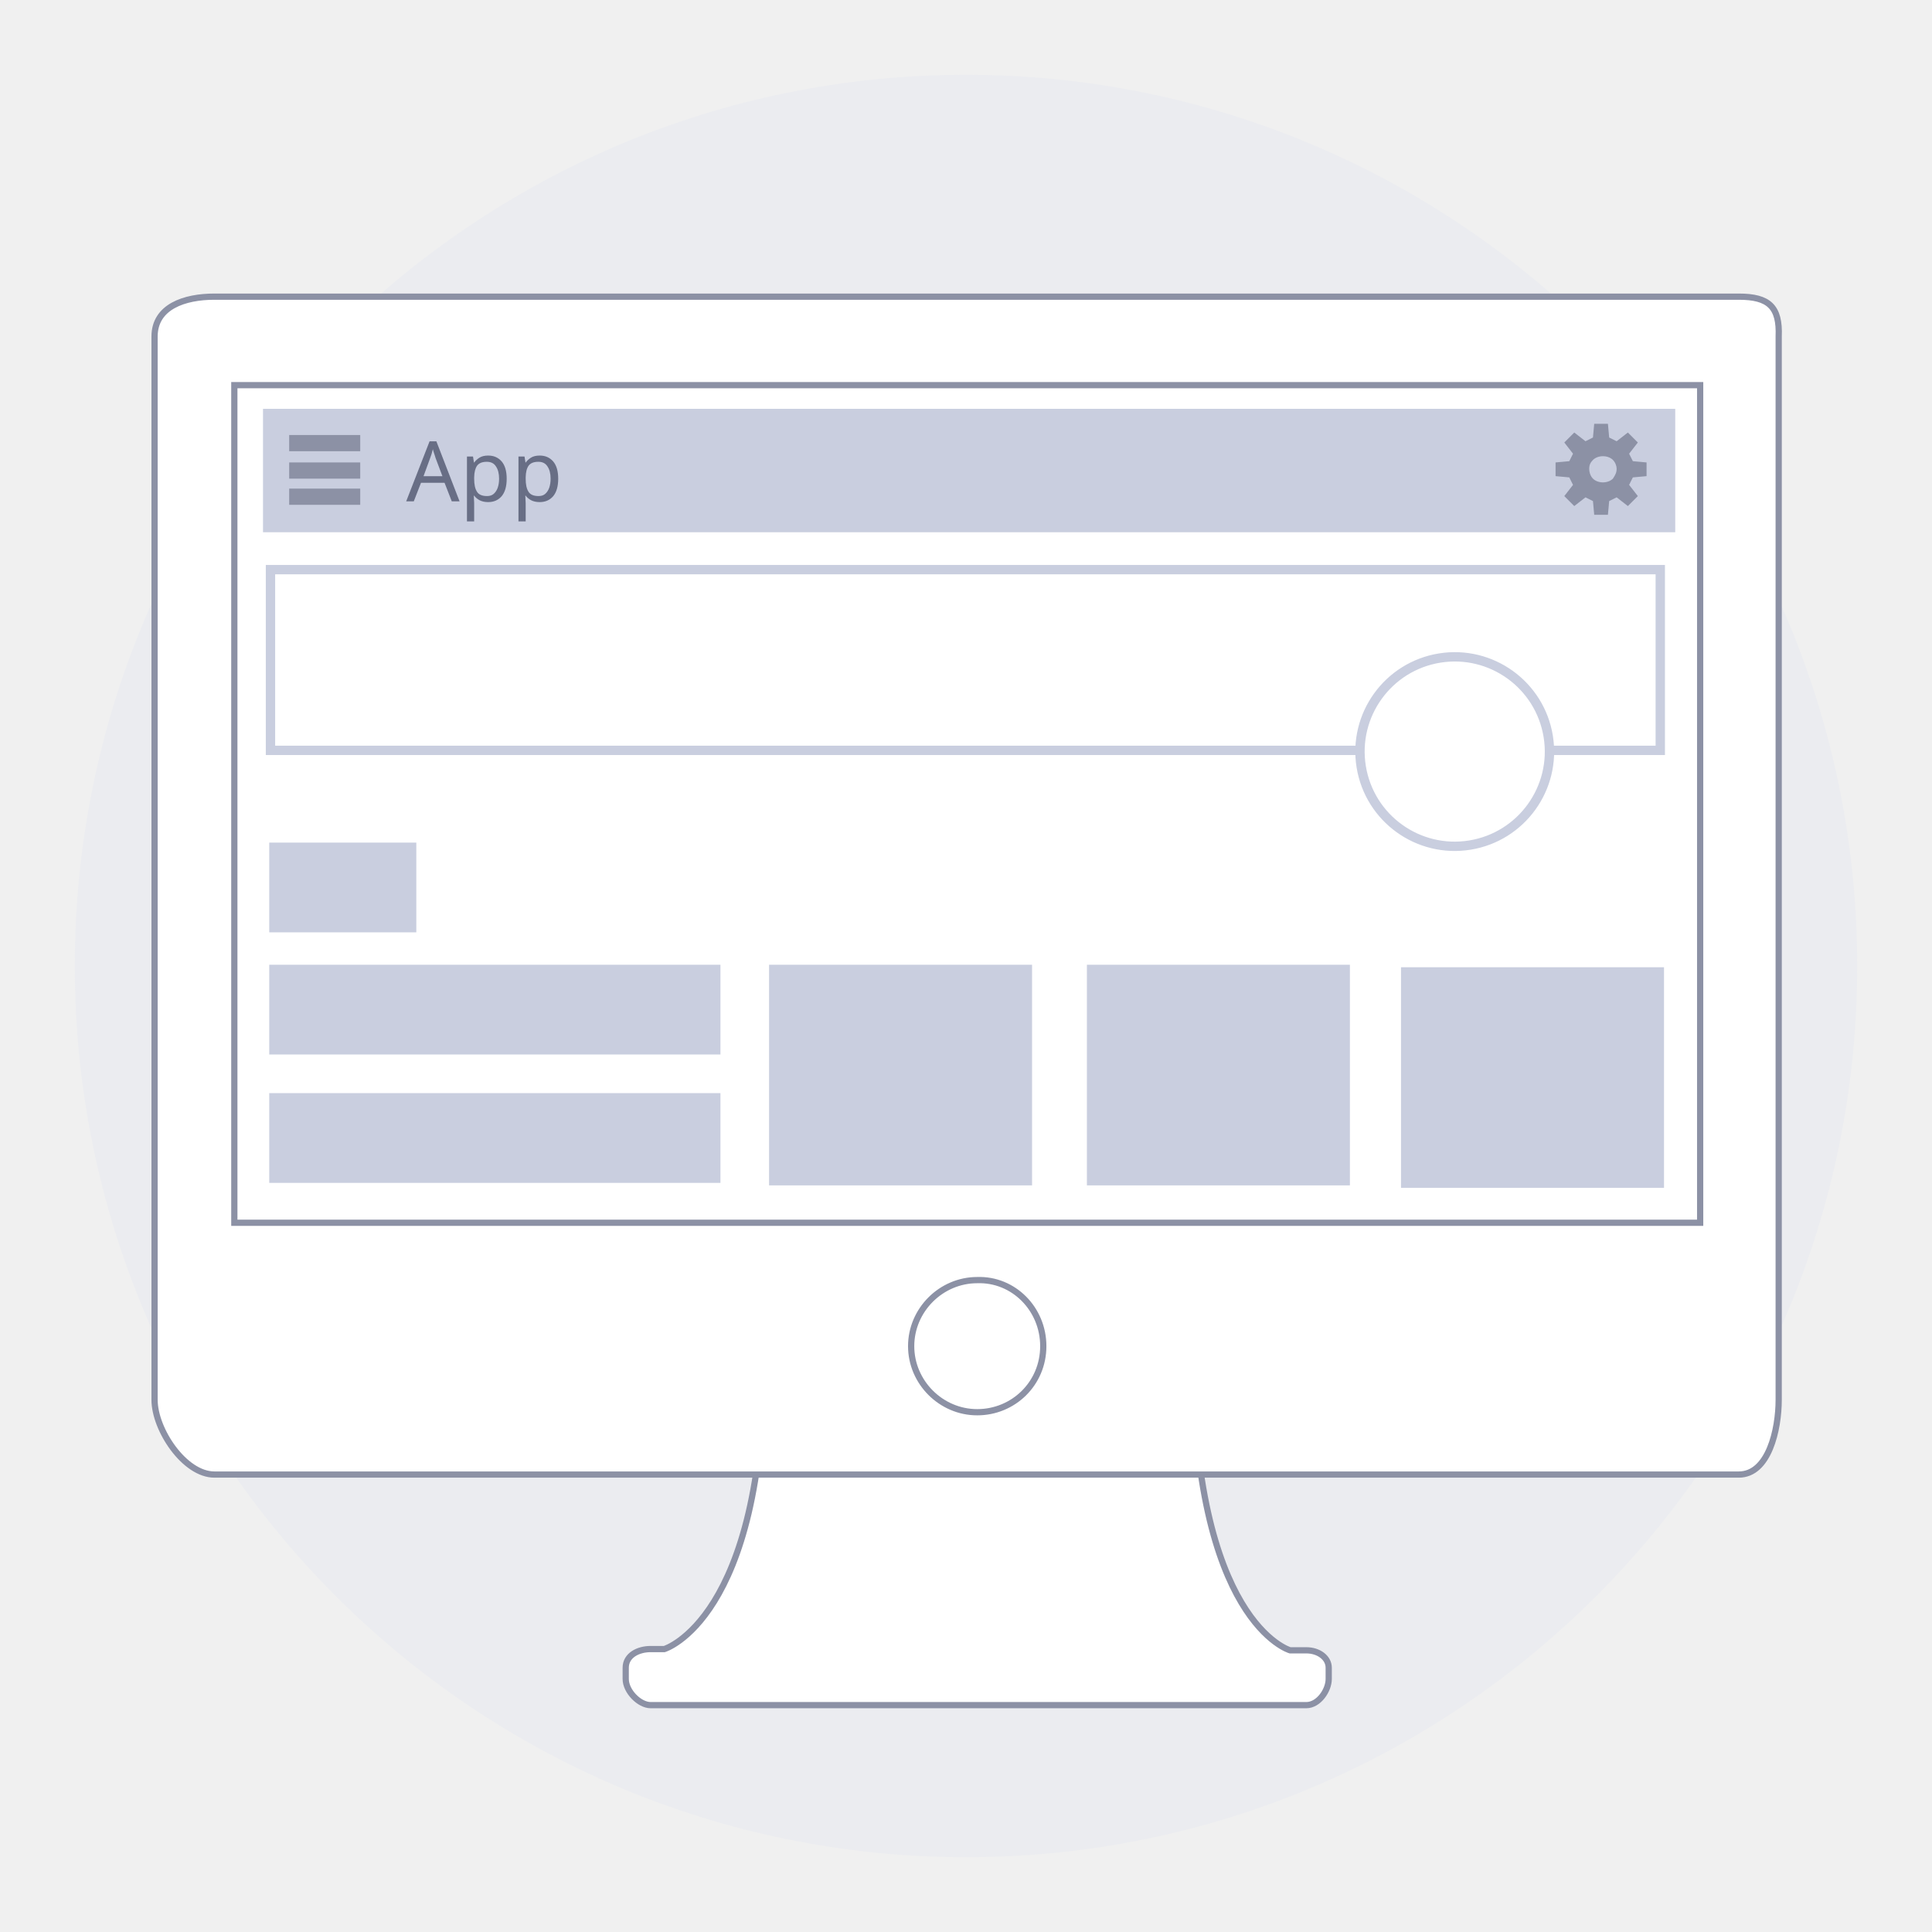
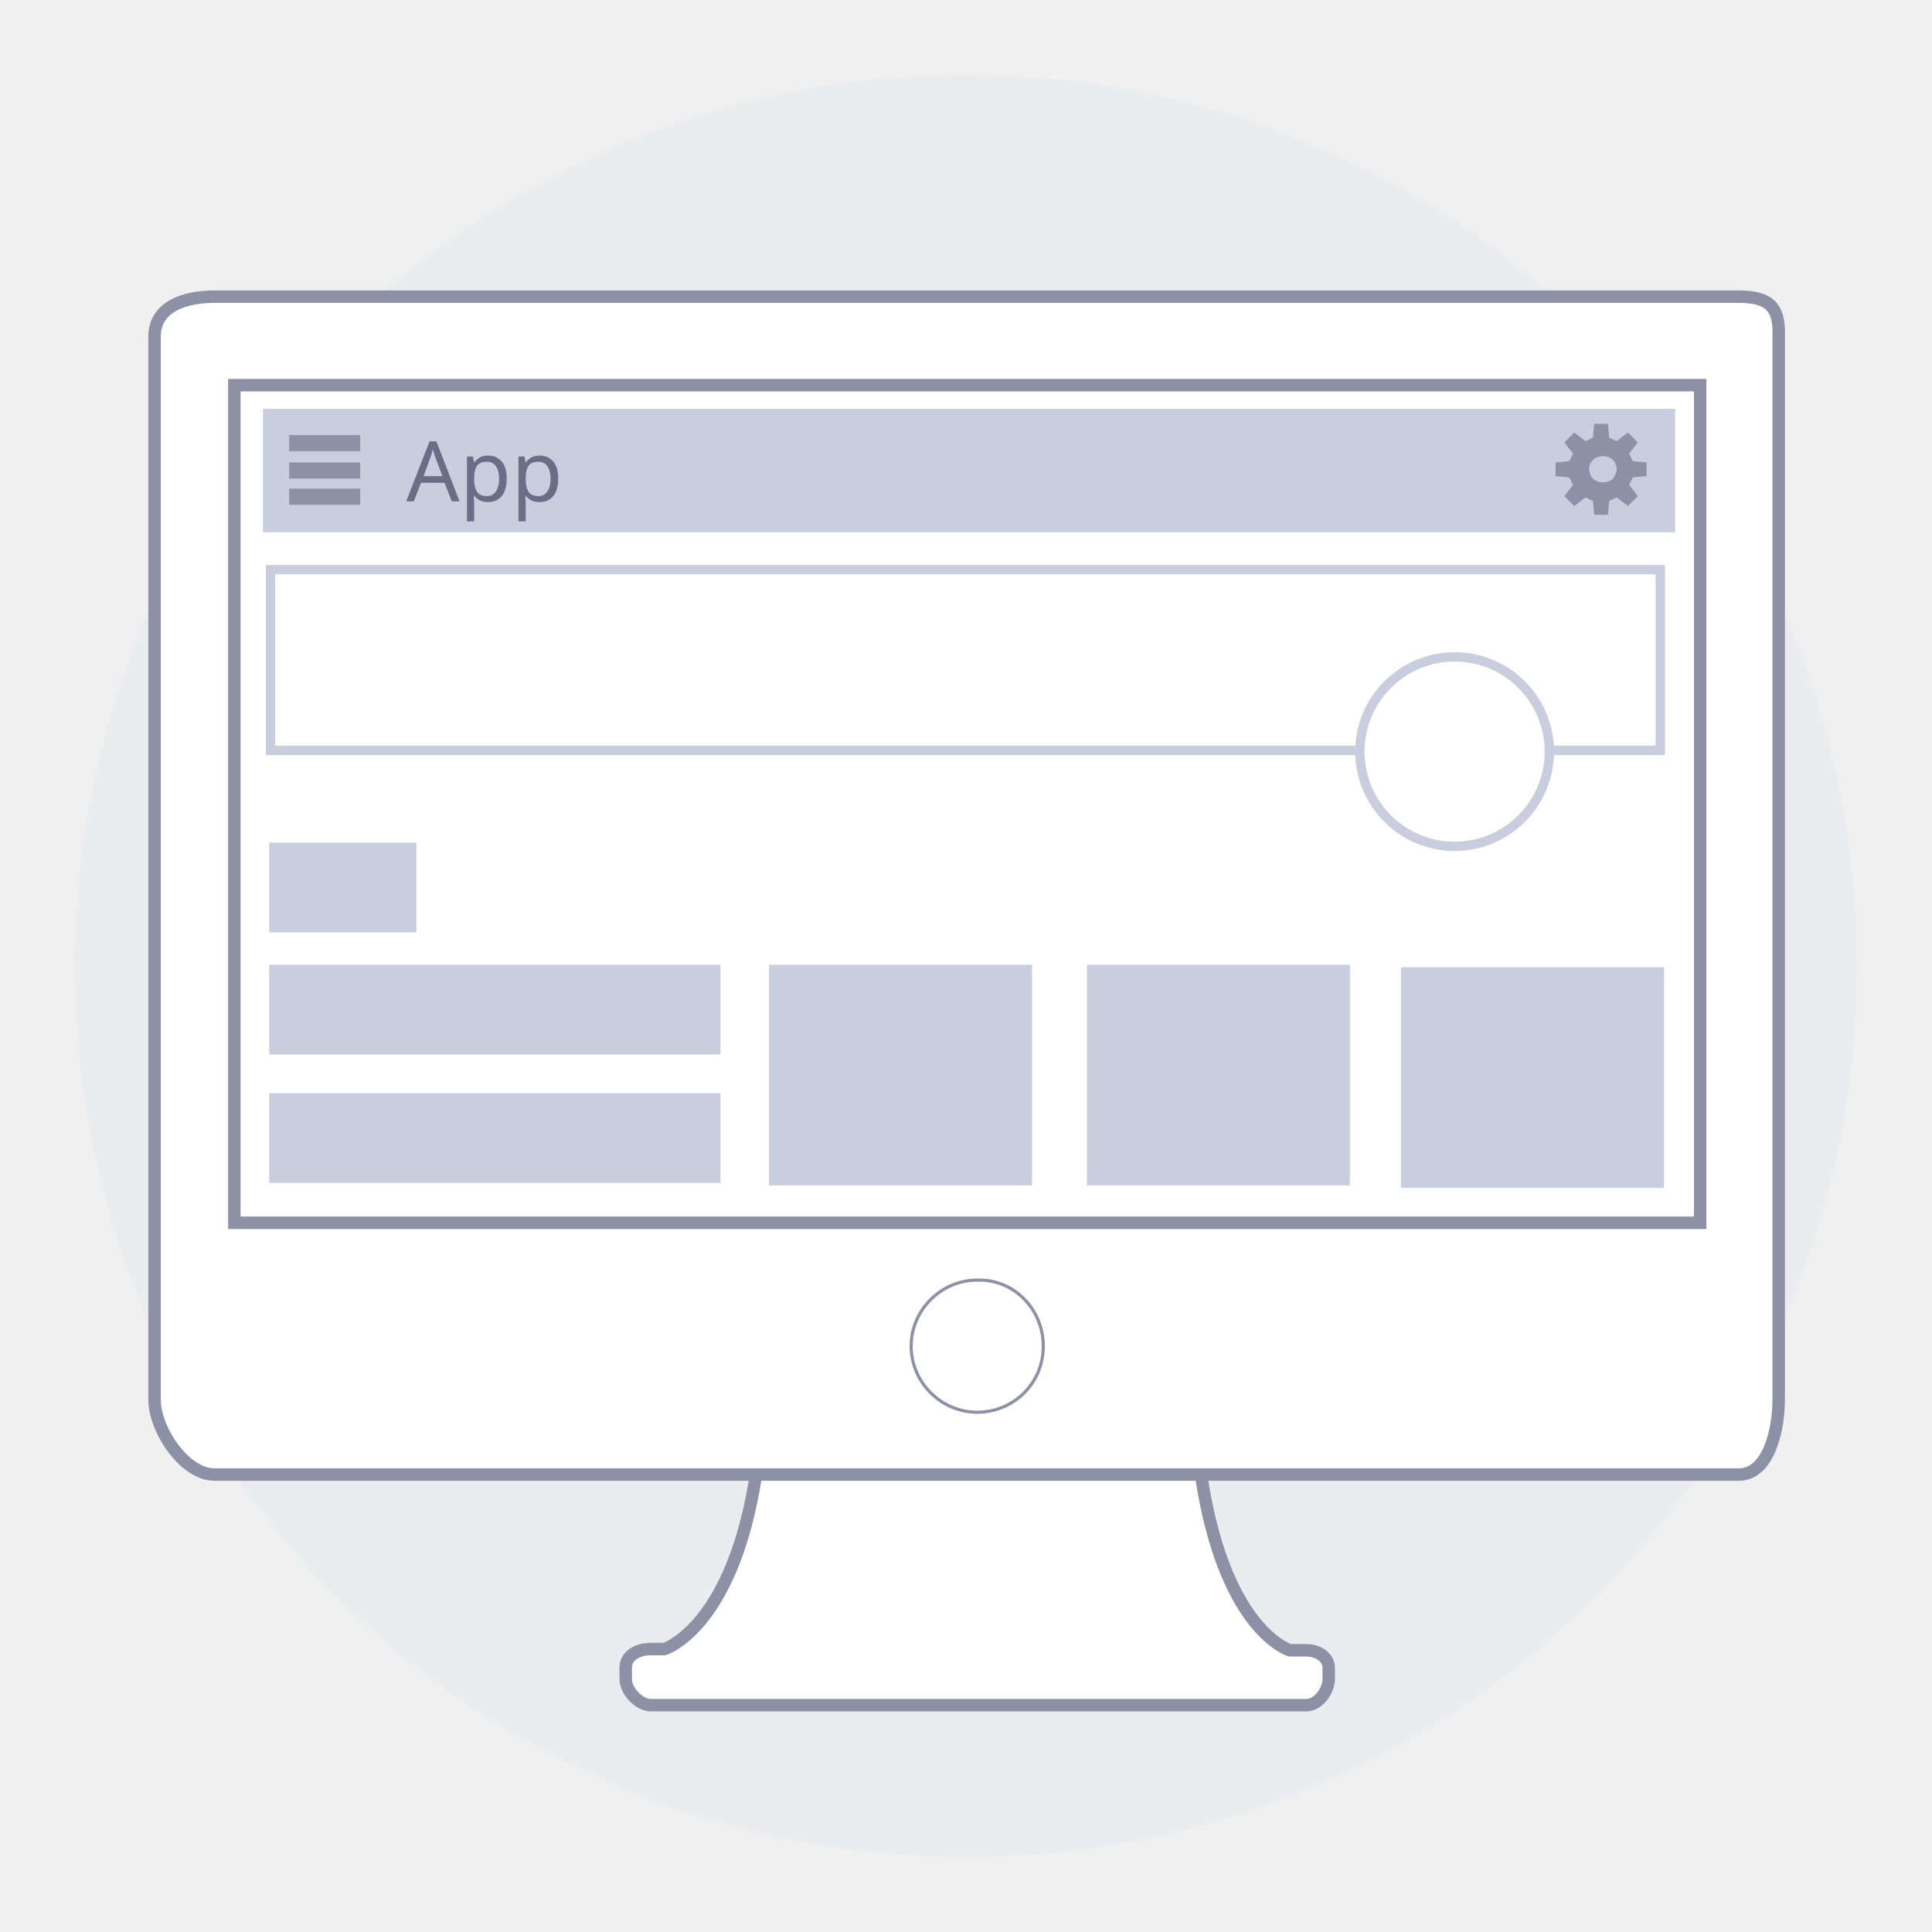
<svg xmlns="http://www.w3.org/2000/svg" version="1.1" id="Capa_1" x="0px" y="0px" viewBox="0 0 155 155" style="enable-background:new 0 0 155 155;" xml:space="preserve">
  <style type="text/css">
	.st0{fill:#EBECF0;}
- 	.st1{fill:#FFFFFF;stroke:#8C91A5;stroke-width:0.5;stroke-miterlimit:10;}
- 	.st2{fill:#C9CEDF;}
- 	.st3{fill:#8C91A5;}
- 	.st4{fill:#686E85;}
- 	.st5{font-family:'Lato-Heavy';}
- 	.st6{font-size:6.723px;}
- 	.st7{fill:none;stroke:#C9CEDF;stroke-width:0.75;stroke-miterlimit:10;}
- 	.st8{fill:#FFFFFF;stroke:#C9CEDF;stroke-width:0.75;stroke-miterlimit:10;}
+ 	.st1{fill:#FFFFFF;stroke:#8C91A5;stroke-miterlimit:10;}
+ 	.st2{fill:#FFFFFF;stroke:#8C91A5;stroke-width:0.25;stroke-miterlimit:10;}
+ 	.st3{fill:#C9CEDF;}
+ 	.st4{fill:#8C91A5;}
+ 	.st5{fill:#686E85;}
+ 	.st6{font-family:'Lato-Heavy';}
+ 	.st7{font-size:6.723px;}
+ 	.st8{fill:none;stroke:#C9CEDF;stroke-width:0.75;stroke-miterlimit:10;}
+ 	.st9{fill:#FFFFFF;stroke:#C9CEDF;stroke-width:0.75;stroke-miterlimit:10;}
</style>
  <g>
    <circle class="st0" cx="77.5" cy="77.5" r="71.5" />
    <g>
      <g>
        <g>
          <path class="st1" d="M104.8,132.4h-1.3c0,0-7.8-2.2-7.8-24c0-6.4-34.4-6.3-34.4,0.5c0,21-8,23.4-8,23.4h-1.1c-1,0-2,0.5-2,1.5      v0.9c0,1,1.1,2.1,2,2.1h52.6c1,0,1.8-1.2,1.8-2.1v-0.9C106.6,133,105.8,132.4,104.8,132.4z" />
-           <path class="st1" d="M139.5,23.8H17.2c-2.4,0-4.8,0.8-4.8,3.2v74v11.3c0,2.4,2.4,6,4.8,6h122.3c2.4,0,3.2-3.6,3.2-6v-11.3v-74      C142.8,24.6,141.9,23.8,139.5,23.8z" />
+           <path class="st1" d="M139.5,23.8H17.2c-2.4,0-4.8,0.8-4.8,3.2v74v11.3c0,2.4,2.4,6,4.8,6h122.3c2.4,0,3.2-3.6,3.2-6V101V27      C142.8,24.6,141.9,23.8,139.5,23.8z" />
          <rect x="18.8" y="30.9" class="st1" width="117.6" height="67.2" />
-           <path class="st1" d="M83.7,108c0,3-2.4,5.3-5.3,5.3l0,0c-2.9,0-5.3-2.4-5.3-5.3l0,0c0-2.9,2.4-5.3,5.3-5.3l0,0      C81.3,102.6,83.7,105,83.7,108L83.7,108z" />
+           <path class="st2" d="M83.7,108c0,3-2.4,5.3-5.3,5.3l0,0c-2.9,0-5.3-2.4-5.3-5.3l0,0c0-2.9,2.4-5.3,5.3-5.3l0,0      C81.3,102.6,83.7,105,83.7,108L83.7,108z" />
        </g>
      </g>
-       <rect x="21.1" y="32.8" class="st2" width="113.3" height="9.9" />
+       <rect x="21.1" y="32.8" class="st3" width="113.3" height="9.9" />
      <g>
-         <rect x="23.2" y="34.9" class="st3" width="5.7" height="1.3" />
-         <rect x="23.2" y="37.1" class="st3" width="5.7" height="1.3" />
-         <rect x="23.2" y="39.2" class="st3" width="5.7" height="1.3" />
+         <rect x="23.2" y="34.9" class="st4" width="5.7" height="1.3" />
+         <rect x="23.2" y="37.1" class="st4" width="5.7" height="1.3" />
+         <rect x="23.2" y="39.2" class="st4" width="5.7" height="1.3" />
      </g>
-       <path class="st3" d="M124.8,37.1v1.1l1.1,0.1c0.1,0.2,0.2,0.4,0.3,0.6l-0.7,0.9l0.8,0.8l0.9-0.7c0.2,0.1,0.4,0.2,0.6,0.3l0.1,1.1    h1.1l0.1-1.1c0.2-0.1,0.4-0.2,0.6-0.3l0.9,0.7l0.8-0.8l-0.7-0.9c0.1-0.2,0.2-0.4,0.3-0.6l1.1-0.1v-1.1l-1.1-0.1    c-0.1-0.2-0.2-0.4-0.3-0.6l0.7-0.9l-0.8-0.8l-0.9,0.7c-0.2-0.1-0.4-0.2-0.6-0.3l-0.1-1.1h-1.1l-0.1,1.1c-0.2,0.1-0.4,0.2-0.6,0.3    l-0.9-0.7l-0.8,0.8l0.7,0.9c-0.1,0.2-0.2,0.4-0.3,0.6L124.8,37.1z M127.5,37.6c0-0.3,0.1-0.5,0.3-0.7c0.2-0.2,0.5-0.3,0.8-0.3    c0.3,0,0.6,0.1,0.8,0.3c0.2,0.2,0.3,0.5,0.3,0.7c0,0.3-0.1,0.5-0.3,0.8c-0.2,0.2-0.5,0.3-0.8,0.3c-0.3,0-0.6-0.1-0.8-0.3    C127.6,38.2,127.5,37.9,127.5,37.6z" />
-       <text transform="matrix(1 0 0 1 32.5882 40.2199)" class="st4 st5 st6">App</text>
-       <rect x="21.7" y="45.7" class="st7" width="111.5" height="14.5" />
-       <ellipse transform="matrix(0.9871 -0.1602 0.1602 0.9871 -8.1452 19.4699)" class="st8" cx="116.7" cy="60.3" rx="7.6" ry="7.6" />
-       <rect x="21.6" y="77.4" class="st2" width="36.2" height="7.2" />
-       <rect x="21.6" y="87.7" class="st2" width="36.2" height="7.2" />
-       <rect x="61.7" y="77.4" class="st2" width="21.1" height="17.7" />
-       <rect x="87.2" y="77.4" class="st2" width="21.1" height="17.7" />
-       <rect x="21.6" y="67.6" class="st2" width="11.8" height="7.2" />
-       <rect x="112.4" y="77.6" class="st2" width="21.1" height="17.7" />
+       <path class="st4" d="M124.8,37.1v1.1l1.1,0.1c0.1,0.2,0.2,0.4,0.3,0.6l-0.7,0.9l0.8,0.8l0.9-0.7c0.2,0.1,0.4,0.2,0.6,0.3l0.1,1.1    h1.1l0.1-1.1c0.2-0.1,0.4-0.2,0.6-0.3l0.9,0.7l0.8-0.8l-0.7-0.9c0.1-0.2,0.2-0.4,0.3-0.6l1.1-0.1v-1.1L131,37    c-0.1-0.2-0.2-0.4-0.3-0.6l0.7-0.9l-0.8-0.8l-0.9,0.7c-0.2-0.1-0.4-0.2-0.6-0.3L129,34h-1.1l-0.1,1.1c-0.2,0.1-0.4,0.2-0.6,0.3    l-0.9-0.7l-0.8,0.8l0.7,0.9c-0.1,0.2-0.2,0.4-0.3,0.6L124.8,37.1z M127.5,37.6c0-0.3,0.1-0.5,0.3-0.7c0.2-0.2,0.5-0.3,0.8-0.3    s0.6,0.1,0.8,0.3s0.3,0.5,0.3,0.7c0,0.3-0.1,0.5-0.3,0.8c-0.2,0.2-0.5,0.3-0.8,0.3s-0.6-0.1-0.8-0.3    C127.6,38.2,127.5,37.9,127.5,37.6z" />
+       <text transform="matrix(1 0 0 1 32.5882 40.2199)" class="st5 st6 st7">App</text>
+       <rect x="21.7" y="45.7" class="st8" width="111.5" height="14.5" />
+       <ellipse class="st9" cx="116.7" cy="60.3" rx="7.6" ry="7.6" />
+       <rect x="21.6" y="77.4" class="st3" width="36.2" height="7.2" />
+       <rect x="21.6" y="87.7" class="st3" width="36.2" height="7.2" />
+       <rect x="61.7" y="77.4" class="st3" width="21.1" height="17.7" />
+       <rect x="87.2" y="77.4" class="st3" width="21.1" height="17.7" />
+       <rect x="21.6" y="67.6" class="st3" width="11.8" height="7.2" />
+       <rect x="112.4" y="77.6" class="st3" width="21.1" height="17.7" />
    </g>
  </g>
</svg>
